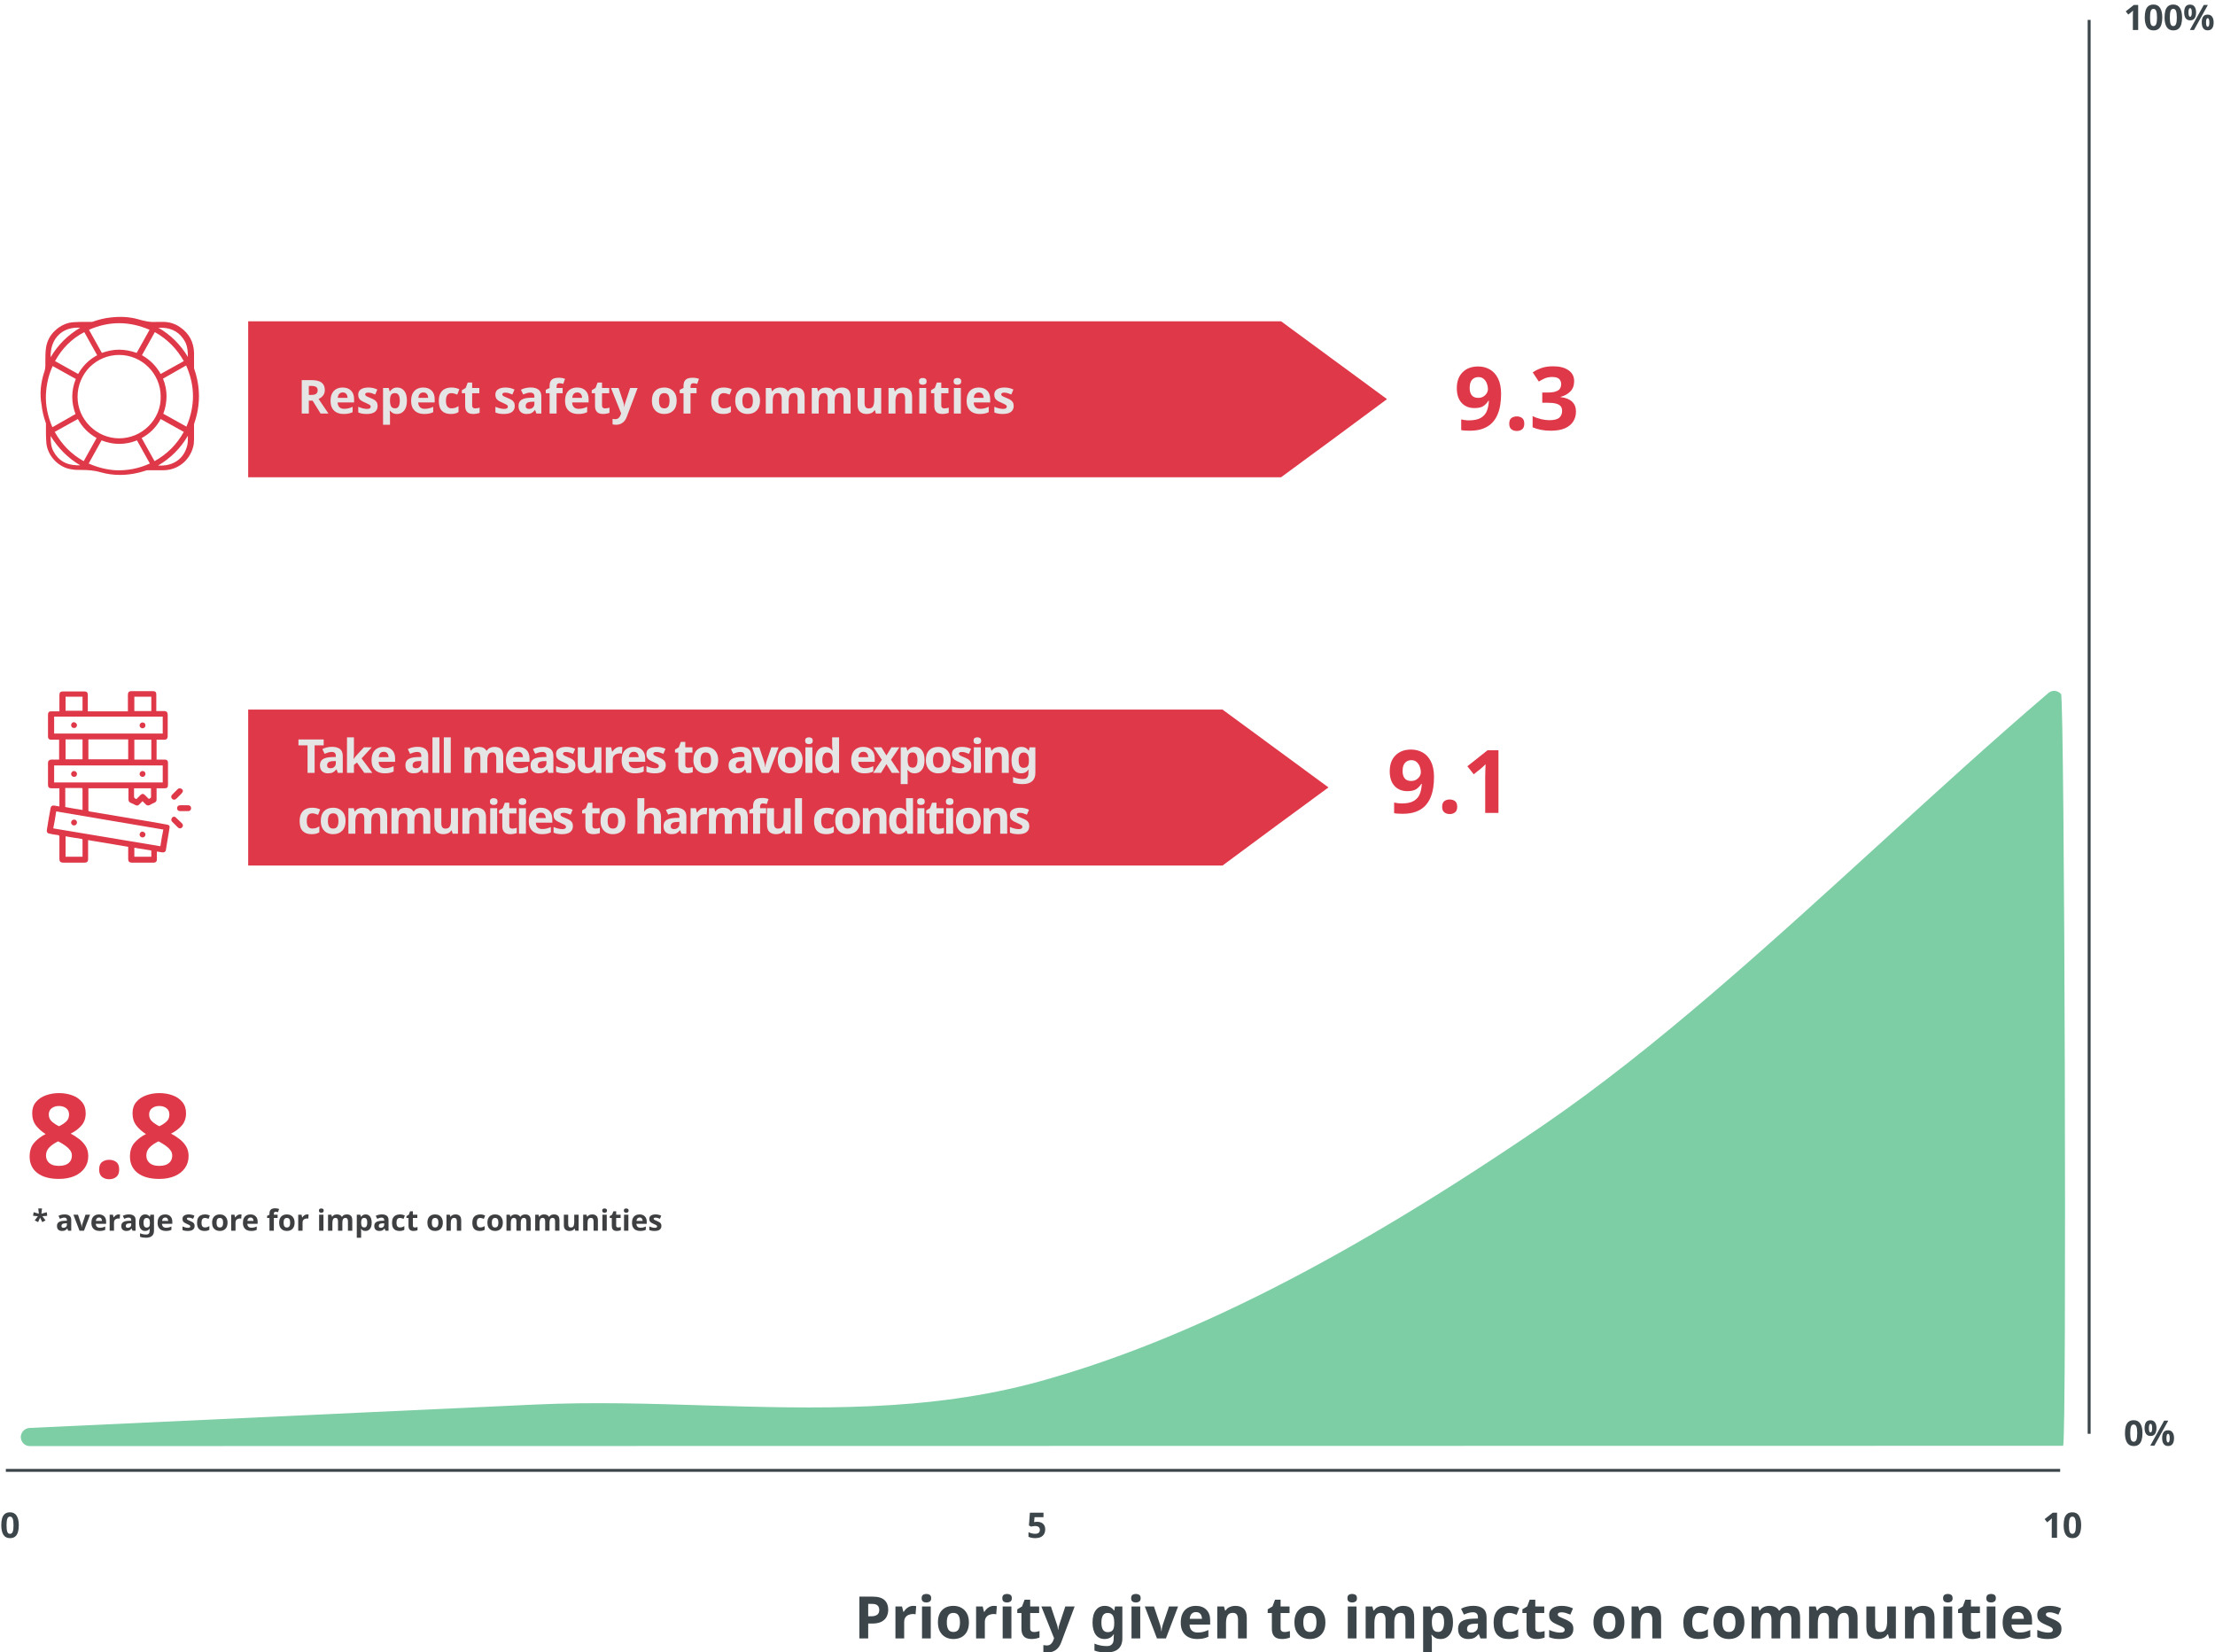
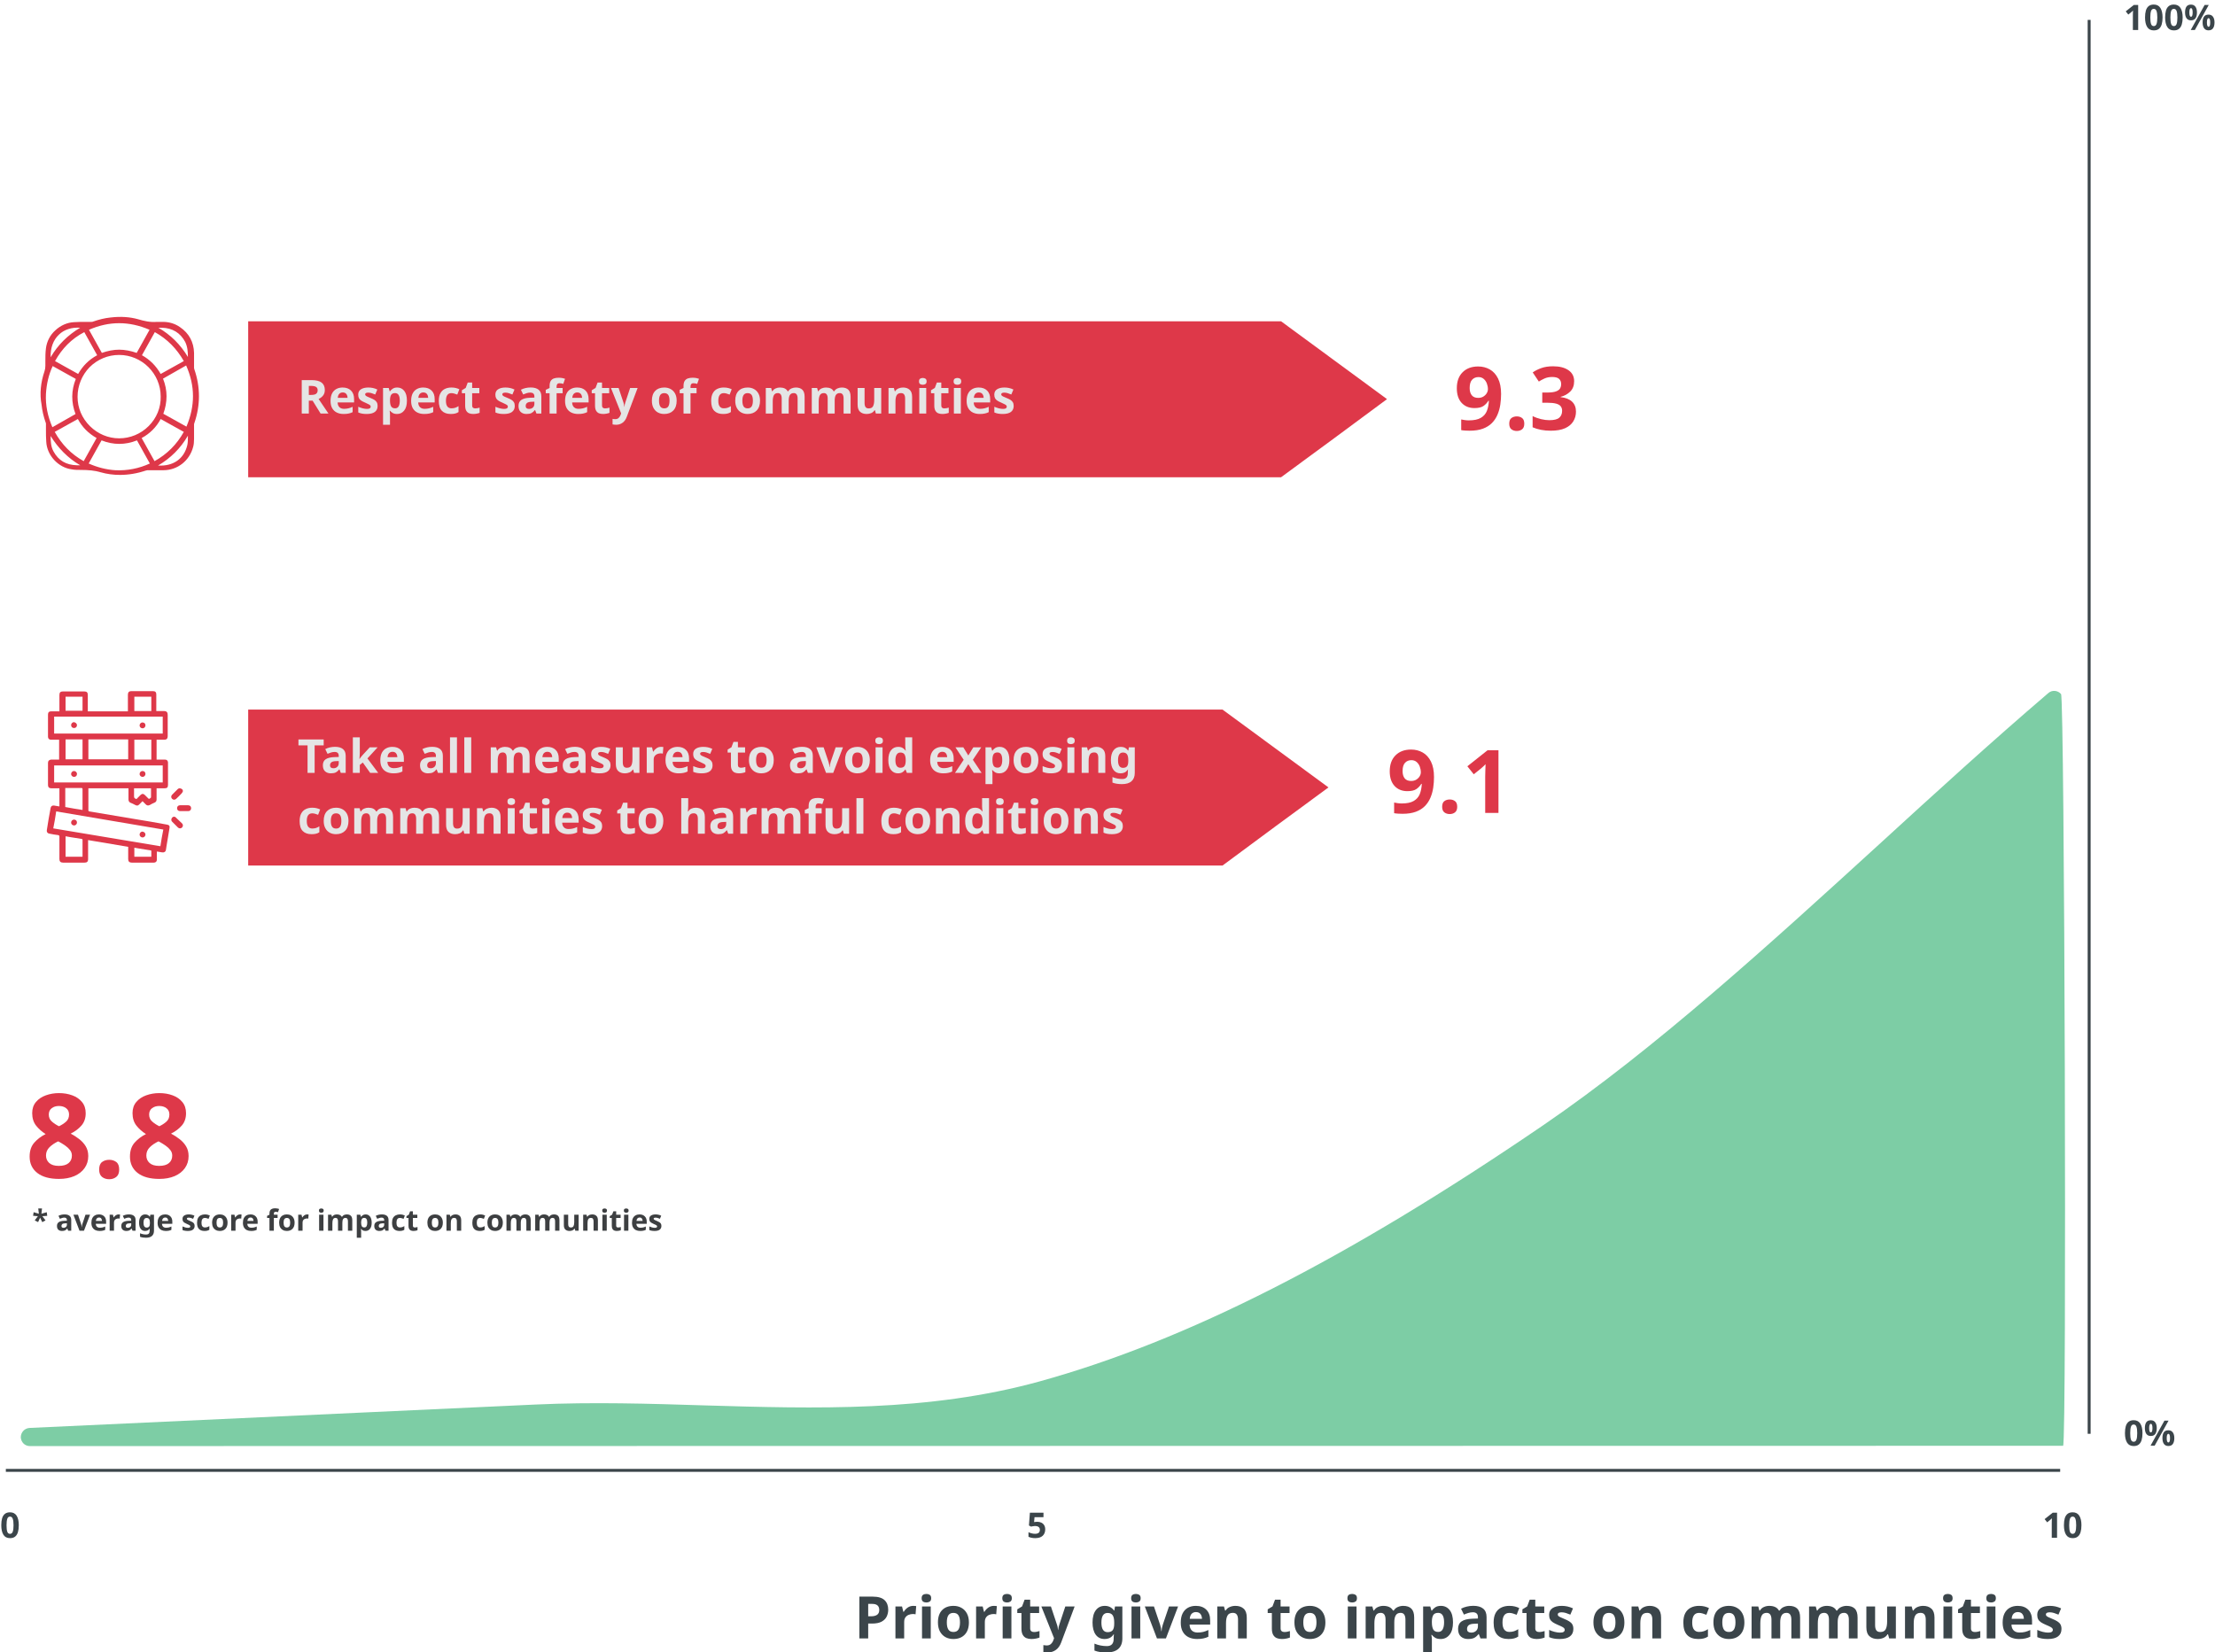
<svg xmlns="http://www.w3.org/2000/svg" version="1.1" id="SVG_T2G5" x="0px" y="0px" viewBox="0 0 756.8 564.5" data-viewBox="0 0 756.8 564.5" style="enable-background:new 0 0 756.8 564.5;" xml:space="preserve">
  <style type="text/css">
	#SVG_T2G5 .st0{fill:#3B454A;}
	#SVG_T2G5 .st1{font-family:'Raleway'; font-weight:600;}
- 	#SVG_T2G5 .st2{font-size:12px; letter-spacing:-0.1px;}
+ 	#SVG_T2G5 .st2{font-size:12px; }
	#SVG_T2G5 .st3{fill:none;stroke:#3B454A;}
	#SVG_T2G5 .st4{font-family:'Raleway'; font-weight:400;}
	#SVG_T2G5 .st5{fill:#DE3849;}
	#SVG_T2G5 .st6{font-size:30px;}
- 	#SVG_T2G5 .st7{letter-spacing:-1;}
	#SVG_T2G5 .st8{font-size:20px;}
	#SVG_T2G5 .st9{fill:#E5E5E5;}
	#SVG_T2G5 .st10{font-size:16px;}
	#SVG_T2G5 .st11{font-size:40px;}
	#SVG_T2G5 .st12{fill:#3D3F41;}
	#SVG_T2G5 .st13{font-size:10px;}
	#SVG_T2G5 .st14{fill:#7DCDA5;}
</style>
  <g class="anim2">
    <line class="st3" x1="2" y1="502.5" x2="703.9" y2="502.5" />
  </g>
  <g class="anim3">
    <line class="st3" x1="713.8" y1="490" x2="713.8" y2="6.8" />
  </g>
  <g class="anim6-1">
    <polygon class="st5" points="455.8,123.1 437.7,109.8 84.8,109.8 84.8,163.1 437.7,163.1 455.8,149.8 473.9,136.4 " />
  </g>
  <g class="anim7-1">
    <polygon class="st5" points="435.8,255.8 417.7,242.5 84.8,242.5 84.8,295.8 417.7,295.8 435.8,282.4 453.9,269.1 " />
  </g>
  <g class="anim6">
    <path class="st5" d="M45.9,289.7v3.1h5.8c0-0.6,0-1.2,0-1.9c0-0.2-0.1-0.3-0.3-0.3c-1.3-0.2-2.5-0.4-3.8-0.6   C47.1,289.9,46.5,289.8,45.9,289.7 M45.8,269.4c0,0.9,0,1.8,0,2.7c0,0.5,0.1,0.7,0.6,0.9c0.2,0.1,0.3,0.1,0.4-0.1   c0.4-0.4,0.8-0.8,1.2-1.2c0.5-0.5,1-0.5,1.5,0c0.3,0.3,0.7,0.7,1,1c0.4,0.4,0.4,0.4,0.8,0.1c0.1-0.1,0.3-0.2,0.3-0.3   c0-1,0-2.1,0-3.1H45.8z M51.7,238.1h-5.8v4.9h5.8V238.1z M22.4,242.9h5.8v-4.8h-5.8V242.9z M22.4,285.8v7h5.8c0,0,0-0.1,0-0.1   c0-1.9,0-3.8,0-5.7c0-0.2-0.1-0.2-0.3-0.3c-1.3-0.2-2.5-0.4-3.8-0.6C23.6,286,23,285.9,22.4,285.8 M51.7,252.8h-5.8v6.8h5.8V252.8z   M22.4,259.5h5.8v-6.8h-5.8V259.5z M28.2,276.8c0-0.1,0-0.2,0-0.3c0-2.3,0-4.5,0-6.8c0-0.3-0.1-0.4-0.4-0.4c-1.7,0-3.4,0-5.1,0   c-0.1,0-0.2,0-0.4,0v6.5C24.3,276.2,26.3,276.5,28.2,276.8 M43.9,252.7H30.2v6.8h13.6V252.7z M18.2,283.1c12.2,2,24.4,4.1,36.6,6.1   c0.3-1.9,0.6-3.8,1-5.7c-12.2-2.1-24.4-4.1-36.6-6.2C18.9,279.3,18.6,281.2,18.2,283.1 M55.6,261.6H18.5v5.8h37.1V261.6z   M55.6,244.9H18.5v5.8h37.1V244.9z M30.2,269.4c0,0.1,0,0.2,0,0.3c0,2.4,0,4.8,0,7.2c0,0.3,0.1,0.3,0.3,0.4   c5.2,0.9,10.3,1.7,15.5,2.6c3.7,0.6,7.3,1.2,11,1.9c0.8,0.1,1.1,0.5,0.9,1.3c-0.3,2-0.7,4-1,6c-0.1,0.4-0.1,0.9-0.2,1.3   c-0.1,0.7-0.6,1-1.3,0.9c-0.6-0.1-1.1-0.2-1.8-0.3c0,0.6,0,1.1,0,1.7c0,0.4,0,0.7,0,1.1c0,0.6-0.4,1-1,1c-0.1,0-0.2,0-0.3,0   c-2.4,0-4.8,0-7.3,0c-0.8,0-1.2-0.4-1.2-1.2c0-1.3,0-2.6,0-3.8v-0.4c-4.6-0.8-9.1-1.5-13.7-2.3v0.4c0,2,0,4,0,6.1   c0,0.9-0.4,1.2-1.2,1.2c-2.4,0-4.9,0-7.4,0c-0.8,0-1.2-0.4-1.2-1.2c0-2.6,0-5.2,0-7.7c0-0.3-0.1-0.4-0.4-0.5c-1-0.1-2-0.3-3-0.5   c-0.7-0.1-1-0.6-0.9-1.2c0.4-2.5,0.8-5.1,1.3-7.6c0.1-0.6,0.6-0.9,1.2-0.8c0.6,0.1,1.2,0.2,1.8,0.3v-6.2c-0.1,0-0.2,0-0.3,0   c-0.8,0-1.6,0-2.5,0c-0.7,0-1.1-0.4-1.1-1.1c0-2.5,0-5.1,0-7.6c0-0.7,0.4-1,1-1.1c0.8,0,1.7,0,2.5,0h0.3v-6.8c-0.5,0-0.9,0-1.3,0   c-0.5,0-1,0-1.5,0c-0.6,0-1-0.4-1-1c0-1.5,0-3,0-4.5c0-1,0-2.1,0-3.1c0-0.8,0.4-1.1,1.1-1.1c0.9,0,1.8,0,2.8,0v-0.4   c0-1.7,0-3.5,0-5.2c0-0.9,0.4-1.2,1.2-1.2c2.4,0,4.9,0,7.3,0c0.9,0,1.2,0.4,1.2,1.2c0,1.7,0,3.5,0,5.2c0,0.1,0,0.3,0,0.4h13.7v-0.4   c0-1.8,0-3.5,0-5.3c0-0.8,0.4-1.2,1.1-1.2c2.5,0,5,0,7.5,0c0.8,0,1.1,0.4,1.1,1.1c0,1.8,0,3.5,0,5.3v0.4c0.1,0,0.2,0,0.3,0   c0.8,0,1.5,0,2.3,0c1,0,1.3,0.5,1.3,1.3c0,2,0,4,0,6c0,0.4,0,0.9,0,1.3c0,0.8-0.4,1.2-1.1,1.2c-0.9,0-1.8,0-2.7,0v6.8   c0.7,0,1.4,0,2.2,0c0.2,0,0.5,0,0.7,0c0.6,0,0.9,0.3,1,0.9c0,0.1,0,0.2,0,0.4c0,2.4,0,4.9,0,7.3c0,0.9-0.3,1.2-1.2,1.2   c-0.9,0-1.8,0-2.7,0c0,0.1,0,0.3,0,0.4c0,1.1,0,2.2,0,3.4c0,0.5-0.2,0.9-0.7,1.1c-0.5,0.2-1.1,0.5-1.6,0.8c-0.6,0.3-1,0.2-1.4-0.2   c-0.4-0.4-0.7-0.7-1.1-1.1c-0.4,0.4-0.8,0.8-1.1,1.1c-0.5,0.5-0.8,0.5-1.4,0.2c-0.6-0.3-1.1-0.6-1.7-0.8c-0.4-0.2-0.6-0.6-0.6-1.1   c0-1.1,0-2.3,0-3.4c0-0.1,0-0.2,0-0.4H30.2z" />
    <path class="st5" d="M62.9,277.2c-0.5,0-0.9,0-1.4,0c-0.6,0-1-0.4-1-1c0-0.6,0.4-1,1-1c0.9,0,1.9,0,2.8,0c0.6,0,1,0.4,1,1   c0,0.6-0.4,1-1,1c0,0,0,0,0,0H62.9z" />
    <path class="st5" d="M62.5,270.4c-0.1,0.2-0.2,0.5-0.4,0.7c-0.6,0.7-1.3,1.3-1.9,1.9c-0.4,0.4-1,0.4-1.4,0c-0.4-0.4-0.4-1,0-1.4   c0.6-0.6,1.3-1.3,1.9-1.9c0.3-0.3,0.7-0.4,1.1-0.2C62.2,269.6,62.5,269.9,62.5,270.4" />
    <path class="st5" d="M59.6,279.1c0.2,0.1,0.5,0.2,0.6,0.4c0.7,0.6,1.3,1.3,2,1.9c0.4,0.4,0.4,1,0,1.4c-0.4,0.4-1,0.4-1.4,0   c-0.7-0.7-1.3-1.3-2-2c-0.3-0.3-0.3-0.7-0.2-1C58.8,279.3,59.1,279.1,59.6,279.1" />
    <path class="st5" d="M49.7,247.9c0,0.5-0.4,1-1,1c-0.5,0-1-0.4-1-1c0-0.5,0.4-1,1-1C49.3,246.9,49.7,247.3,49.7,247.9" />
    <path class="st5" d="M26.3,247.8c0,0.6-0.4,1-1,1s-1-0.4-1-1c0-0.5,0.4-1,1-1C25.8,246.9,26.3,247.3,26.3,247.8" />
    <path class="st5" d="M49.7,264.5c0,0.5-0.4,1-1,1c-0.5,0-1-0.4-1-1c0-0.5,0.4-1,1-1C49.3,263.5,49.7,263.9,49.7,264.5" />
    <path class="st5" d="M26.3,264.5c0,0.6-0.4,1-1,1c-0.5,0-1-0.4-1-1c0-0.5,0.4-1,1-1C25.8,263.5,26.3,263.9,26.3,264.5" />
    <path class="st5" d="M49.7,285.2c0,0.5-0.4,1-1,1c-0.5,0-1-0.4-1-1c0-0.5,0.4-1,1-1C49.3,284.3,49.7,284.7,49.7,285.2" />
    <path class="st5" d="M26.3,281.1c0,0.5-0.4,1-1,1c-0.5,0-1-0.4-1-1c0-0.5,0.4-1,1-1C25.9,280.1,26.3,280.5,26.3,281.1" />
  </g>
  <g class="anim7">
    <path class="st5" d="M18.3,154.3c1.7,3.1,4.3,4.6,7.9,4.7c0.4,0,0.8,0,1.2,0c-2.1-1.2-4-2.7-5.7-4.4c-1.6-1.6-3.1-3.5-4.4-5.6   C17.3,150.9,17.4,152.7,18.3,154.3 M54,159.1c5.2,0.3,8.9-2.3,10-7c0.2-0.9,0.2-1.8,0.2-2.7c0-0.2,0-0.3,0-0.5   C61.7,153.2,58.3,156.6,54,159.1 M17.3,122.1c2.5-4.3,5.9-7.6,10.1-10.1c-2.8-0.2-5.5,0.6-7.3,2.4C18.2,116.2,17.2,118.9,17.3,122.1   M25.8,141.5c-1.5-4-1.5-8,0.1-12l-7.9-4.4c-1.4,3-2.1,6.2-2.3,9.5c-0.2,3.9,0.6,7.7,2.2,11.4L25.8,141.5z M26.6,143.2l-7.9,4.4   c2.4,4.3,5.6,7.6,9.9,10l4.4-7.9C30.2,148.1,28.1,146,26.6,143.2 M18.8,123.4l7.9,4.4c1.6-2.8,3.7-4.9,6.5-6.4l-4.4-7.9   C24.4,115.8,21.2,119.1,18.8,123.4 M26.5,135.6c0,3.8,1.5,7.3,4.2,10c2.7,2.7,6.3,4.2,10,4.2h0c3.8,0,7.4-1.5,10.1-4.2   c2.7-2.7,4.2-6.3,4.1-10.1c0-7.8-6.4-14.2-14.2-14.2c0,0,0,0,0,0c-3.8,0-7.4,1.5-10.1,4.2C28,128.2,26.5,131.8,26.5,135.6   M34.8,120.6c2-0.7,4-1.1,5.9-1.1s4,0.4,6,1.1l4.4-7.9c-7-3-13.8-3-20.7,0L34.8,120.6z M62.8,147.6l-7.9-4.4c-1.5,2.8-3.7,5-6.5,6.5   l4.4,7.9C57.1,155.2,60.4,151.9,62.8,147.6 M55.7,129.4c0.8,2,1.2,4,1.2,6c0,2.1-0.4,4.1-1.1,6l7.9,4.4c3-7.1,3-13.9-0.1-20.9   L55.7,129.4z M54.9,127.8l7.9-4.4c-2.4-4.2-5.6-7.5-9.9-9.9l-4.4,7.9C51.2,122.9,53.3,125,54.9,127.8 M46.8,150.5   c-4,1.6-8.1,1.6-12.1,0l-4.4,7.9c2.9,1.3,6,2.1,9.1,2.3c4.1,0.2,8.1-0.6,11.8-2.3L46.8,150.5z M63.3,116.9c-1.7-3.2-4.4-4.8-8-4.9   c-0.2,0-0.5,0-0.7,0c-0.2,0-0.3,0-0.5,0c4.2,2.4,7.6,5.8,10.1,10C64.2,120.3,64.1,118.6,63.3,116.9 M15.2,126.9   c0.2-0.6,0.3-1.2,0.3-1.9c0-0.5,0-1,0-1.5c0-1.5,0-3,0.2-4.5c0.3-2.3,1.4-4.5,3.2-6.1c1.8-1.7,4.1-2.7,6.4-2.8   c1.3-0.1,2.7-0.1,4-0.1c0.6,0,1.3,0,2,0c0.2,0,0.3,0,0.5-0.1c2-0.7,4-1.2,6-1.4c3.5-0.4,6.5-0.2,9.4,0.6c2,0.6,4.1,1.1,6.4,0.9l0,0   h2h0c2.2,0,4.2,0.6,5.9,1.8c3.1,2.1,4.7,5.1,4.8,8.8c0,0.9,0,1.9,0,2.8c0,0.7,0,1.4,0,2.1c0,0.2,0,0.5,0.1,0.7   c2.1,6.1,2.1,12.3,0,18.4c-0.1,0.2-0.1,0.4-0.1,0.6c0,0.6,0,1.1,0,1.7c0,1,0,2.1,0,3.1c0,1.1-0.1,2-0.3,2.7c-1.2,4.7-5.3,8-10.2,8   c-0.9,0-1.9,0-2.8,0c-0.8,0-1.5,0-2.3,0c-0.3,0-0.5,0-0.8,0.1c-3,1-6,1.5-8.9,1.5c-2.3,0-4.5-0.3-6.6-0.9c-2-0.6-4.2-0.8-6.7-0.8   c-1.2,0-2.2,0-3.2-0.2c-4.6-0.6-8.5-4.8-8.7-9.5c-0.1-1.3-0.1-2.6-0.1-3.9c0-0.7,0-1.3,0-2c0-0.3,0-0.5-0.1-0.6   c-0.7-2-1.2-4.1-1.4-6.1C13.5,134.6,13.9,130.7,15.2,126.9" />
  </g>
  <g class="anim5">
    <path class="st14" d="M704.9,494.1c1.3-1.1,0.5-255.6-0.7-256.9c-1.1-1.3-3.1-1.5-4.4-0.3c-19.3,16.5-38.8,34.3-57.7,51.6   c-37.7,34.4-76.7,70-114.9,96.1c-67.1,45.8-121.8,73.6-172,87.5c-38,10.5-76.8,9.3-114.3,8.2c-18.9-0.6-38.5-1.2-57.9-0.3l-172.9,8   c-1.7,0.1-3,1.5-3,3.2c0.1,1.7,1.4,3,3.1,3c0,0,0.1,0,0.1,0L704.9,494.1z" />
  </g>
  <g class="anim6-2">
    <text transform="matrix(1 0 0 1 101.6582 141.3232)">
      <tspan x="0" y="0" class="st9 st1 st10">Respect safety of communities</tspan>
    </text>
    <text transform="matrix(1 0 0 1 496.7988 146.8979)">
      <tspan x="0" y="0" class="st5 st1 st6">9.3</tspan>
    </text>
  </g>
  <g class="anim7-2">
    <text transform="matrix(1 0 0 1 101.6582 264.1309)">
      <tspan x="0" y="0" class="st9 st1 st10 st7">Take all measures to avoid exposing</tspan>
      <tspan x="0" y="1.3em" class="st9 st1 st10 st7">communities to harmful conditions</tspan>
    </text>
    <text transform="matrix(1 0 0 1 473.8789 277.8174)">
      <tspan x="0" y="0" class="st5 st1 st6">9.1</tspan>
    </text>
  </g>
  <g class="anim10">
    <text transform="matrix(1 0 0 1 8.7183 402.4893)" class="st5 st1 st11">8.8</text>
    <text transform="matrix(1 0 0 1 10.9932 420.5889)">
      <tspan x="0" y="0" class="st12 st1 st13">* average score for impact on communities</tspan>
    </text>
  </g>
  <g class="anim4">
    <text transform="matrix(1 0 0 1 0 525.5352)" class="st0 st1 st2">0</text>
    <text transform="matrix(1 0 0 1 350.8076 525.5352)" class="st0 st1 st2">5</text>
    <text transform="matrix(1 0 0 1 697.8838 525.5352)" class="st0 st1 st2">10</text>
    <text transform="matrix(1 0 0 1 725.5996 494.0635)" class="st0 st1 st2">0%</text>
    <text transform="matrix(1 0 0 1 725.5996 10.2598)" class="st0 st1 st2">100%</text>
  </g>
  <g class="anim1">
    <text transform="matrix(1 0 0 1 291.8232 559.9307)">
      <tspan x="0" y="0" class="st0 st1 st8">Priority given to impacts on communities</tspan>
    </text>
  </g>
</svg>
